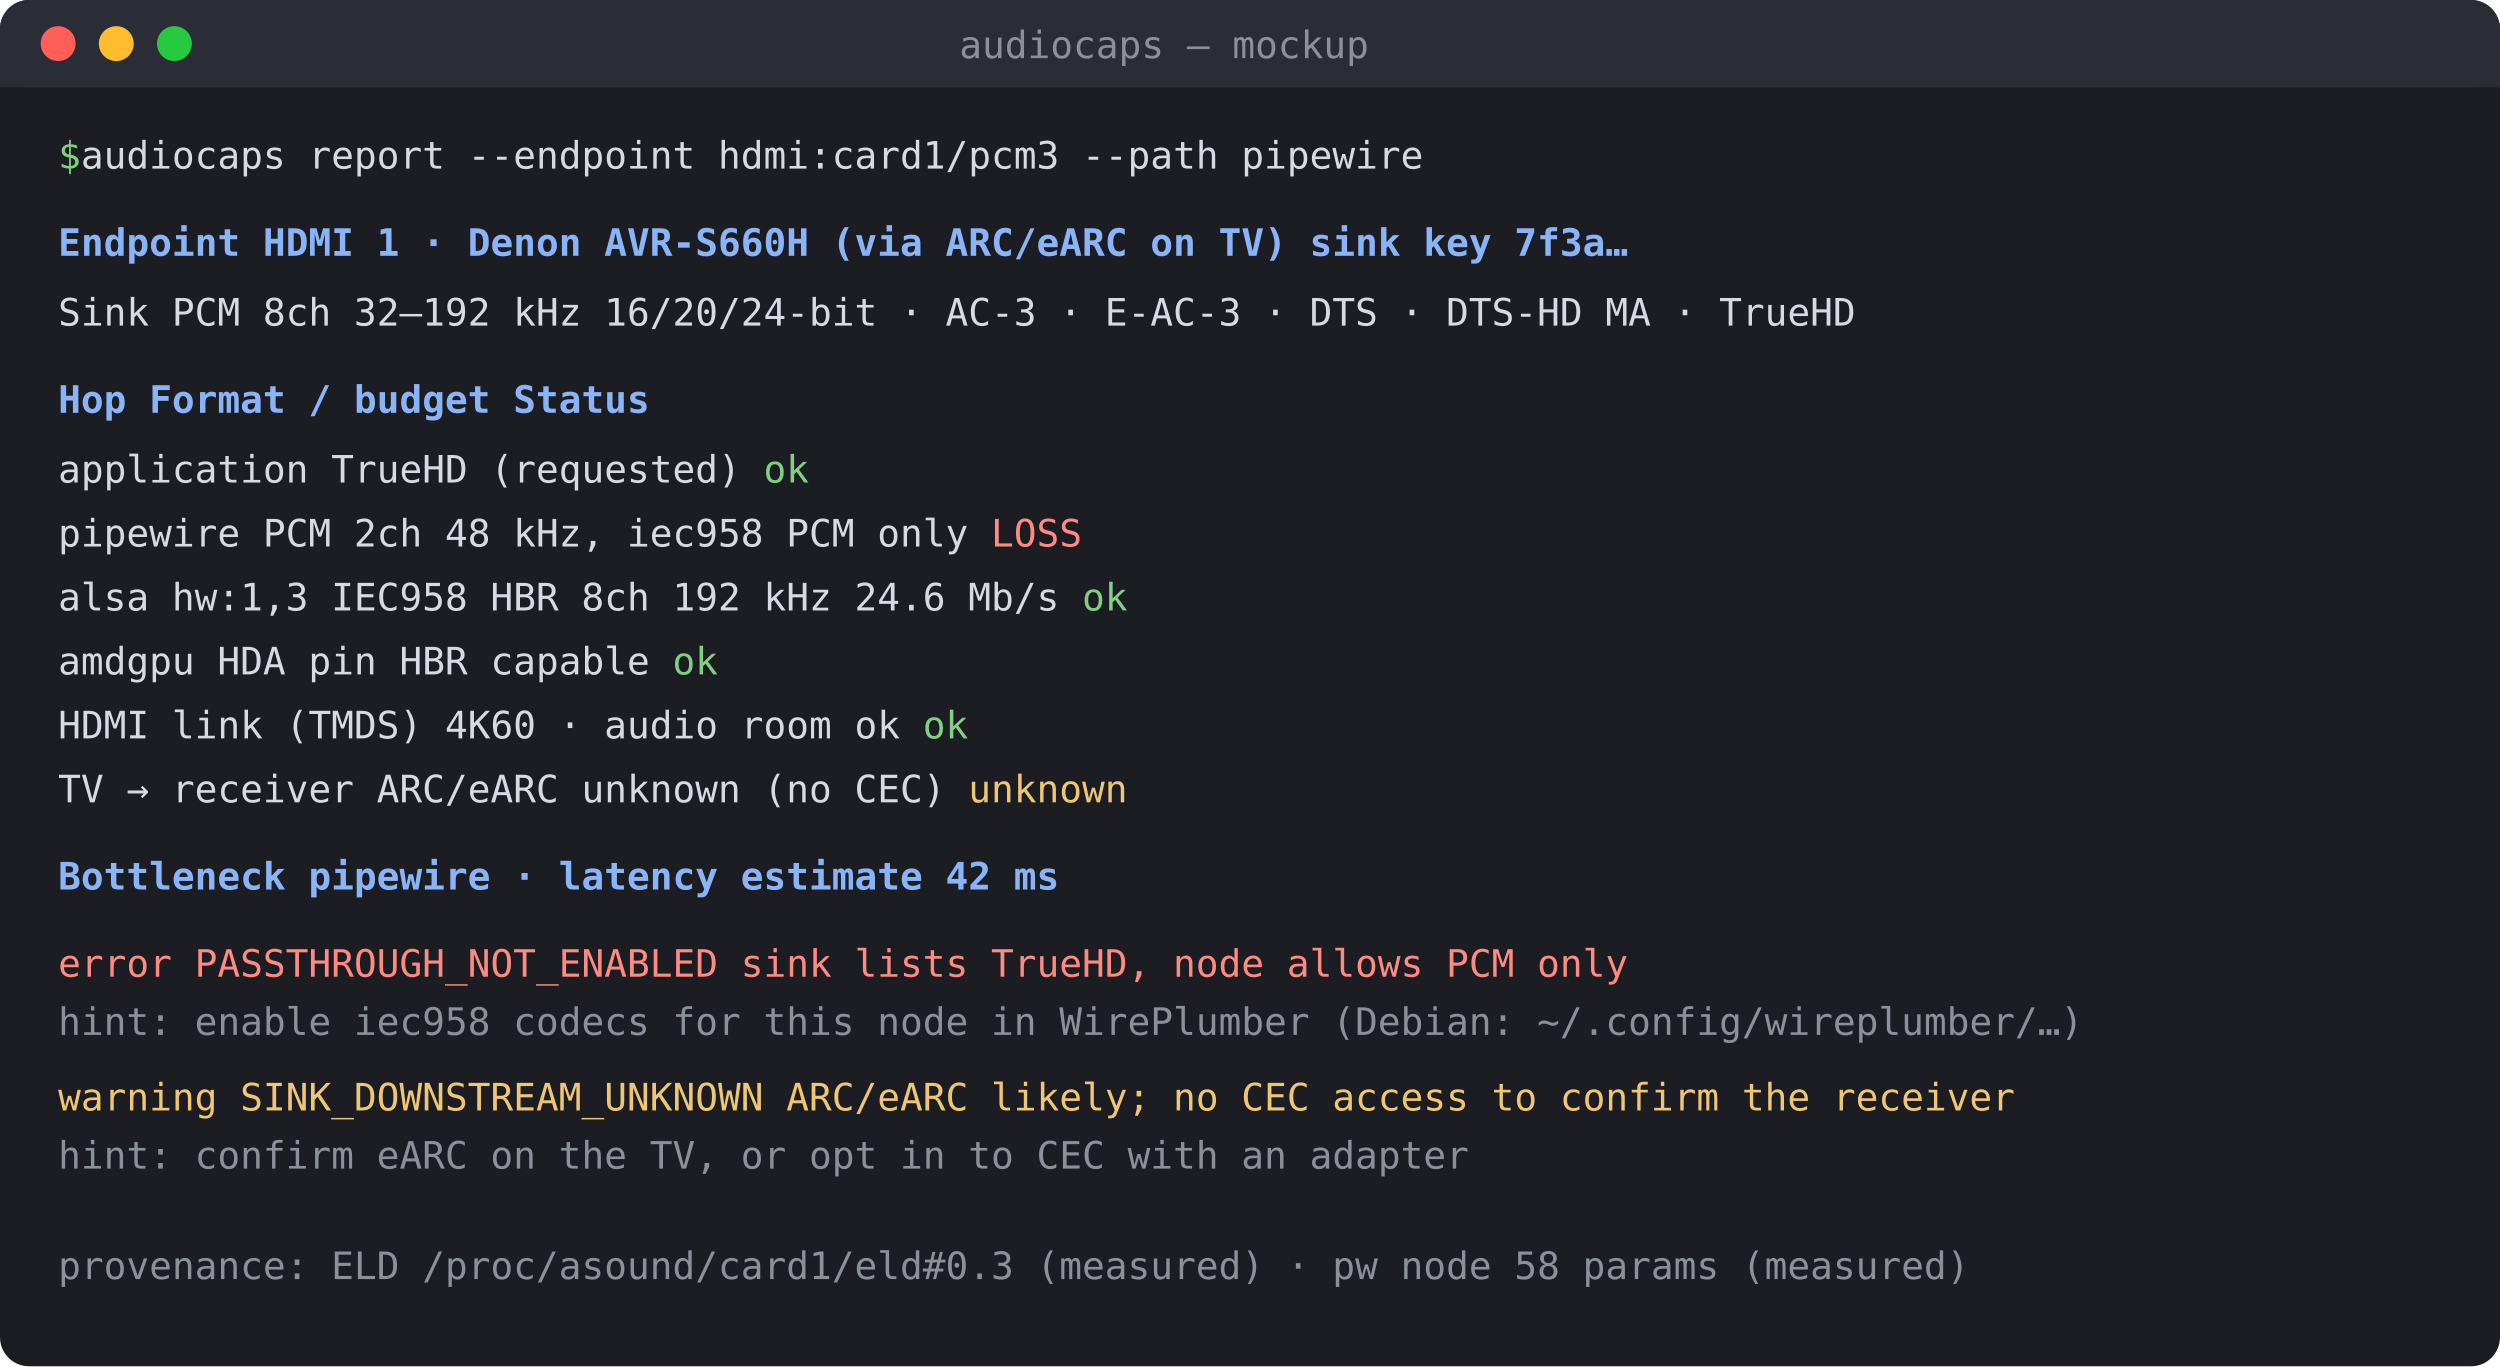
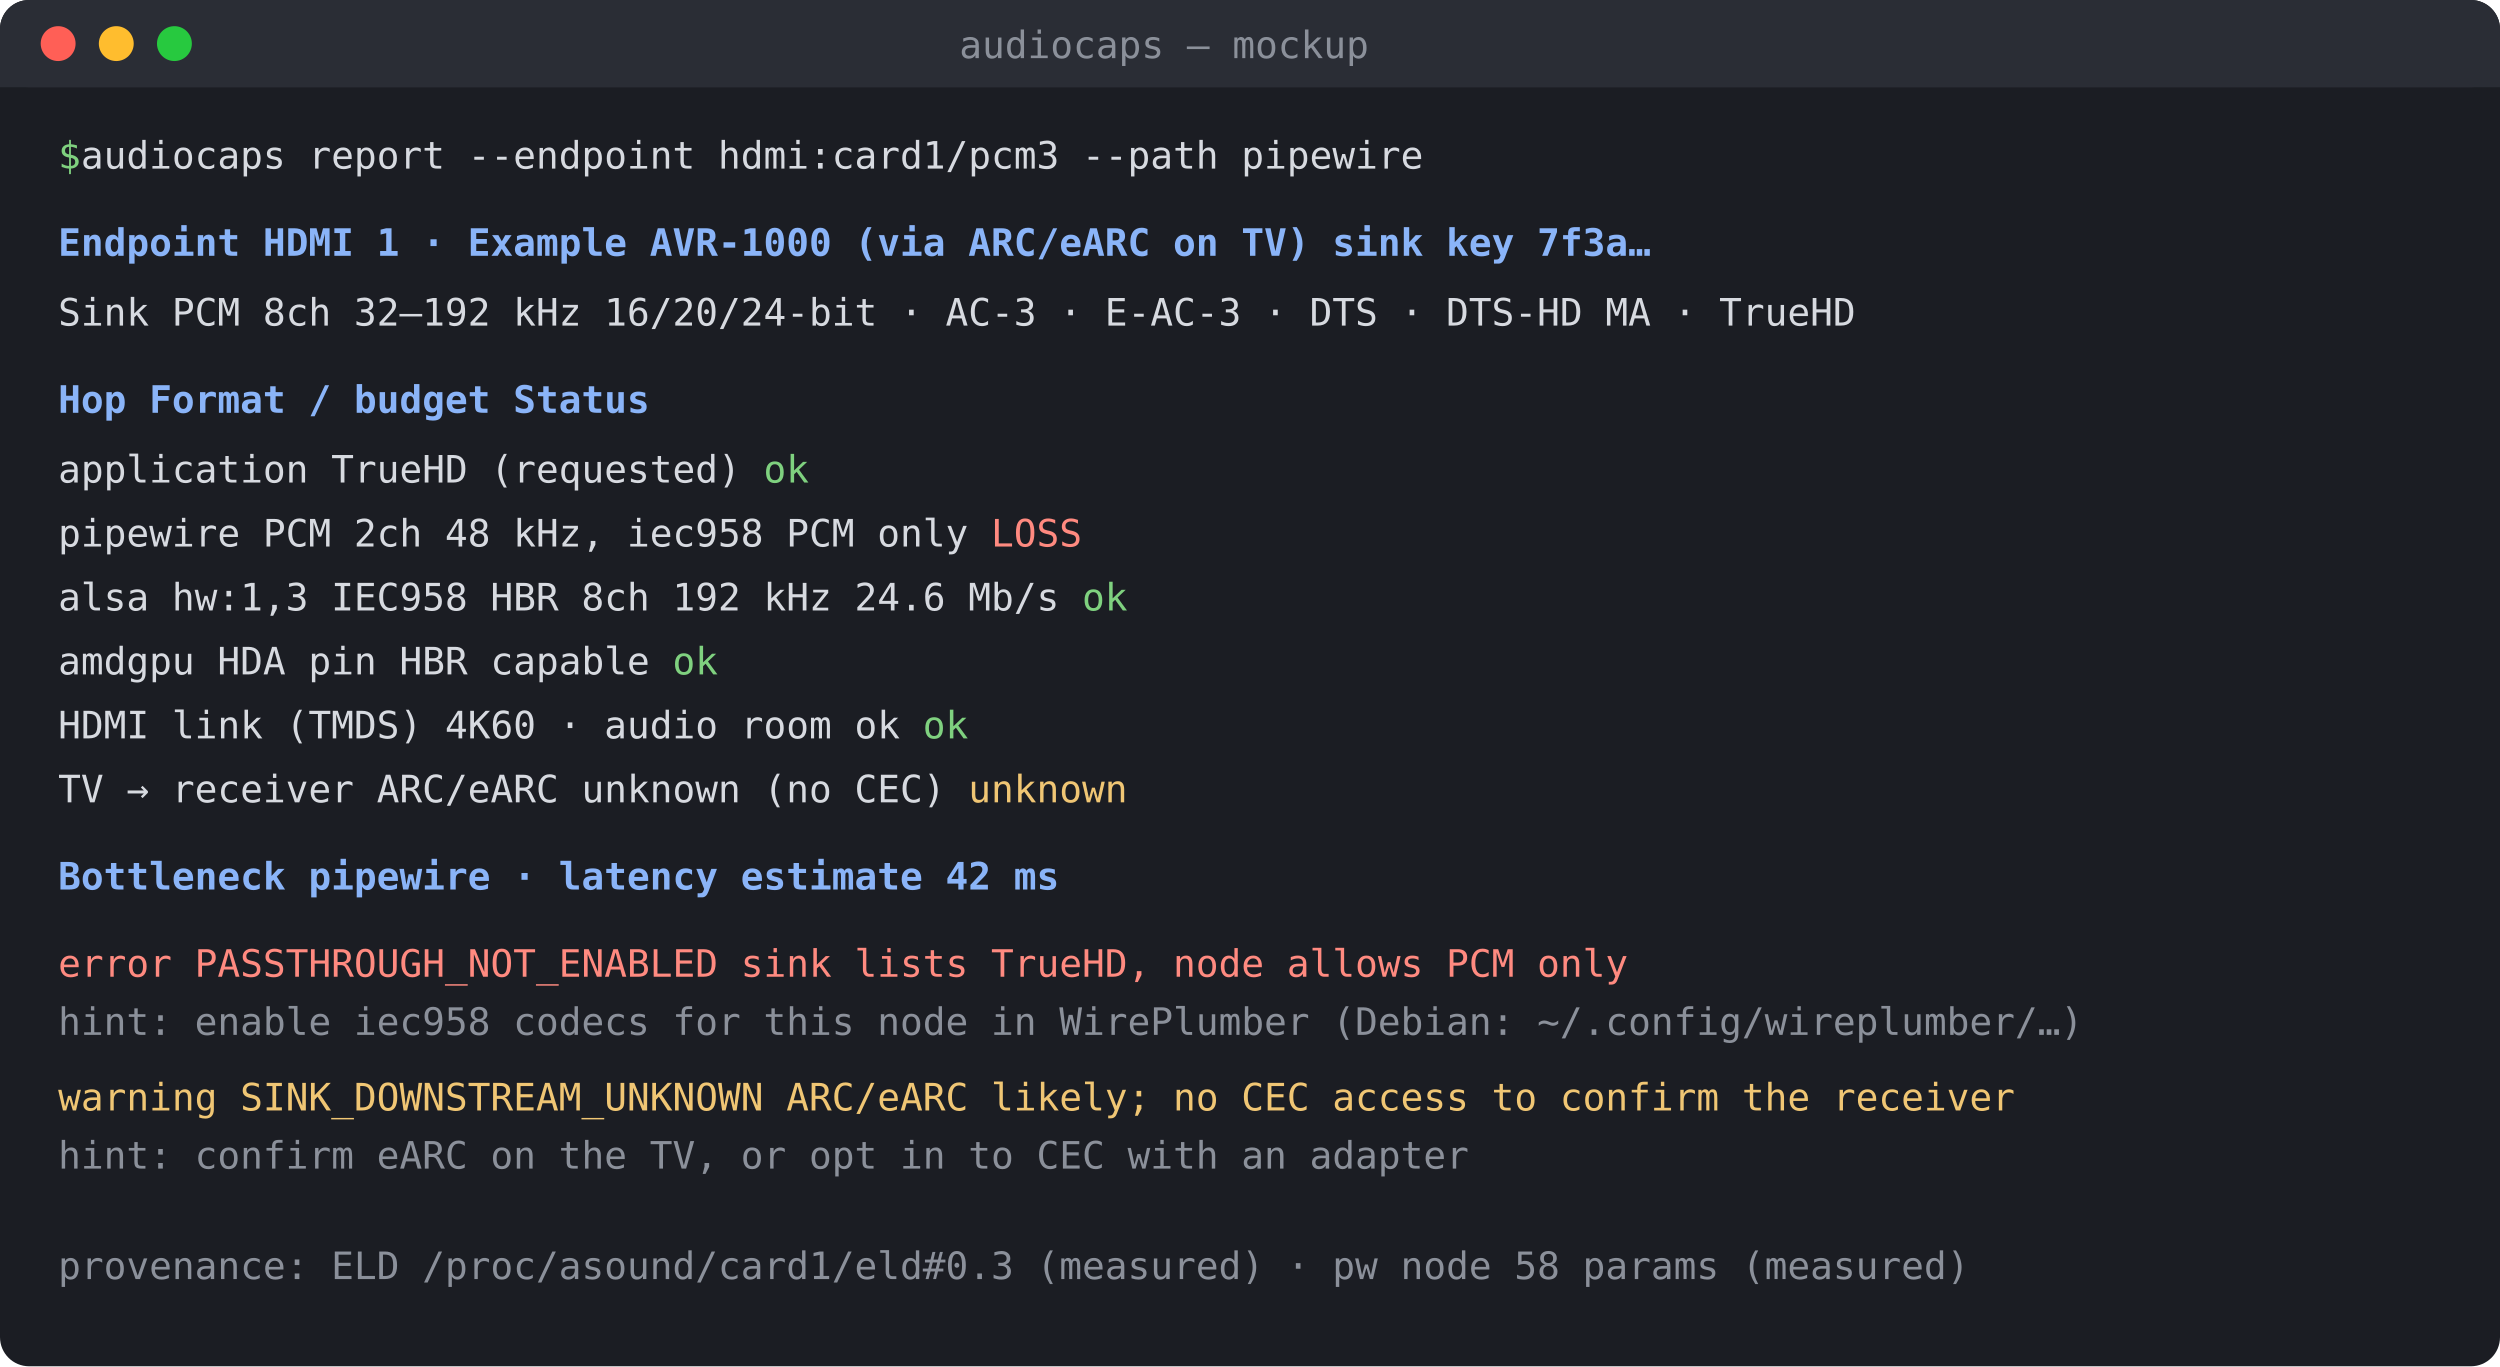
<svg xmlns="http://www.w3.org/2000/svg" width="860" height="470" viewBox="0 0 860 470" role="img" aria-label="Mockup: terminal running audiocaps path report for an HDMI endpoint">
  <style>
.bg{fill:#1b1d23}.bar{fill:#2a2d35}.t{font:13px ui-monospace,Menlo,Consolas,monospace;fill:#d7dae0}
.p{fill:#7fd17f}.h{fill:#8ab4f8;font-weight:bold}.w{fill:#f0c674}.e{fill:#ff8a80}.m{fill:#8b909a}.ok{fill:#7fd17f}
</style>
  <rect class="bg" width="860" height="470" rx="10" />
  <rect class="bar" width="860" height="30" rx="10" />
  <rect class="bar" y="20" width="860" height="10" />
  <circle cx="20" cy="15" r="6" fill="#ff5f56" />
  <circle cx="40" cy="15" r="6" fill="#ffbd2e" />
  <circle cx="60" cy="15" r="6" fill="#27c93f" />
  <text class="t m" x="330" y="20">audiocaps — mockup</text>
  <text class="t" x="20" y="58">
    <tspan class="p">$ </tspan>audiocaps report --endpoint hdmi:card1/pcm3 --path pipewire</text>
-   <text class="t h" x="20" y="88">Endpoint  HDMI 1 · Denon AVR-S660H (via ARC/eARC on TV)        sink key 7f3a…</text>
+   <text class="t h" x="20" y="88">Endpoint  HDMI 1 · Example AVR-1000 (via ARC/eARC on TV)        sink key 7f3a…</text>
  <text class="t" x="20" y="112">Sink      PCM 8ch 32–192 kHz 16/20/24-bit · AC-3 · E-AC-3 · DTS · DTS-HD MA · TrueHD</text>
  <text class="t h" x="20" y="142">Hop                 Format / budget                 Status</text>
  <text class="t" x="20" y="166">application         TrueHD (requested)              <tspan class="ok">ok</tspan>
  </text>
  <text class="t" x="20" y="188">pipewire            PCM 2ch 48 kHz, iec958 PCM only  <tspan class="e">LOSS</tspan>
  </text>
  <text class="t" x="20" y="210">alsa hw:1,3         IEC958 HBR 8ch 192 kHz 24.6 Mb/s <tspan class="ok">ok</tspan>
  </text>
  <text class="t" x="20" y="232">amdgpu HDA pin      HBR capable                     <tspan class="ok">ok</tspan>
  </text>
  <text class="t" x="20" y="254">HDMI link (TMDS)    4K60 · audio room ok            <tspan class="ok">ok</tspan>
  </text>
  <text class="t" x="20" y="276">TV → receiver       ARC/eARC unknown (no CEC)       <tspan class="w">unknown</tspan>
  </text>
  <text class="t h" x="20" y="306">Bottleneck  pipewire · latency estimate 42 ms</text>
  <text class="t e" x="20" y="336">error   PASSTHROUGH_NOT_ENABLED  sink lists TrueHD, node allows PCM only</text>
  <text class="t m" x="20" y="356">        hint: enable iec958 codecs for this node in WirePlumber (Debian: ~/.config/wireplumber/…)</text>
  <text class="t w" x="20" y="382">warning SINK_DOWNSTREAM_UNKNOWN  ARC/eARC likely; no CEC access to confirm the receiver</text>
  <text class="t m" x="20" y="402">        hint: confirm eARC on the TV, or opt in to CEC with an adapter</text>
  <text class="t m" x="20" y="440">provenance: ELD /proc/asound/card1/eld#0.3 (measured) · pw node 58 params (measured)</text>
</svg>
